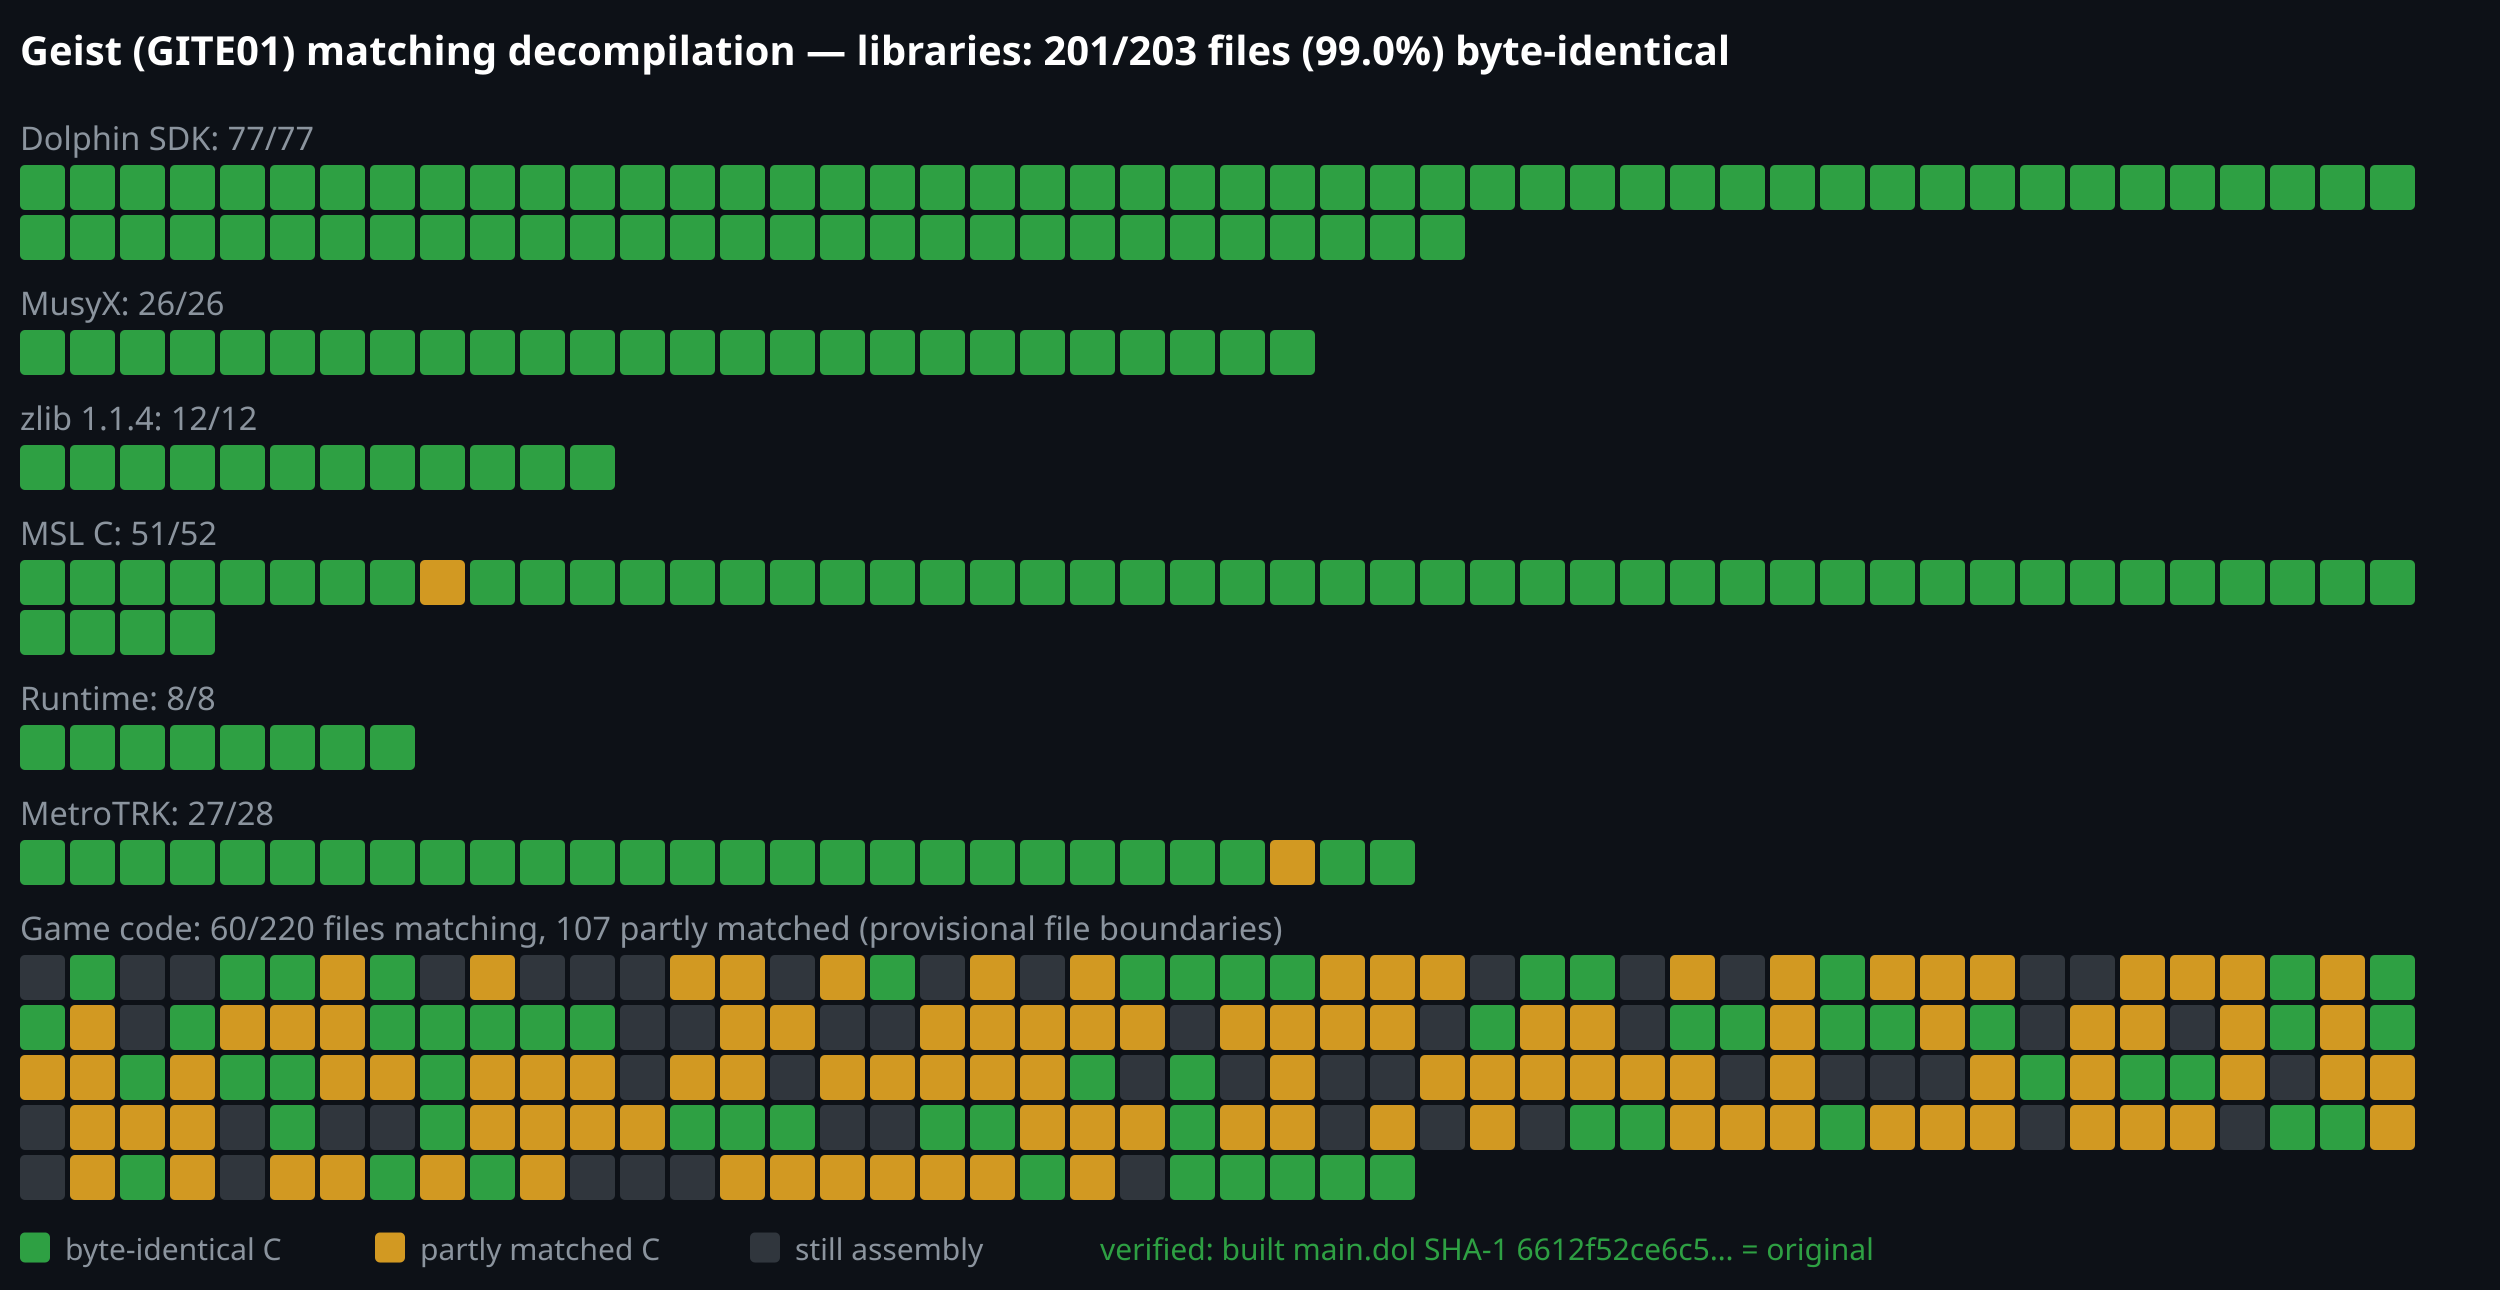
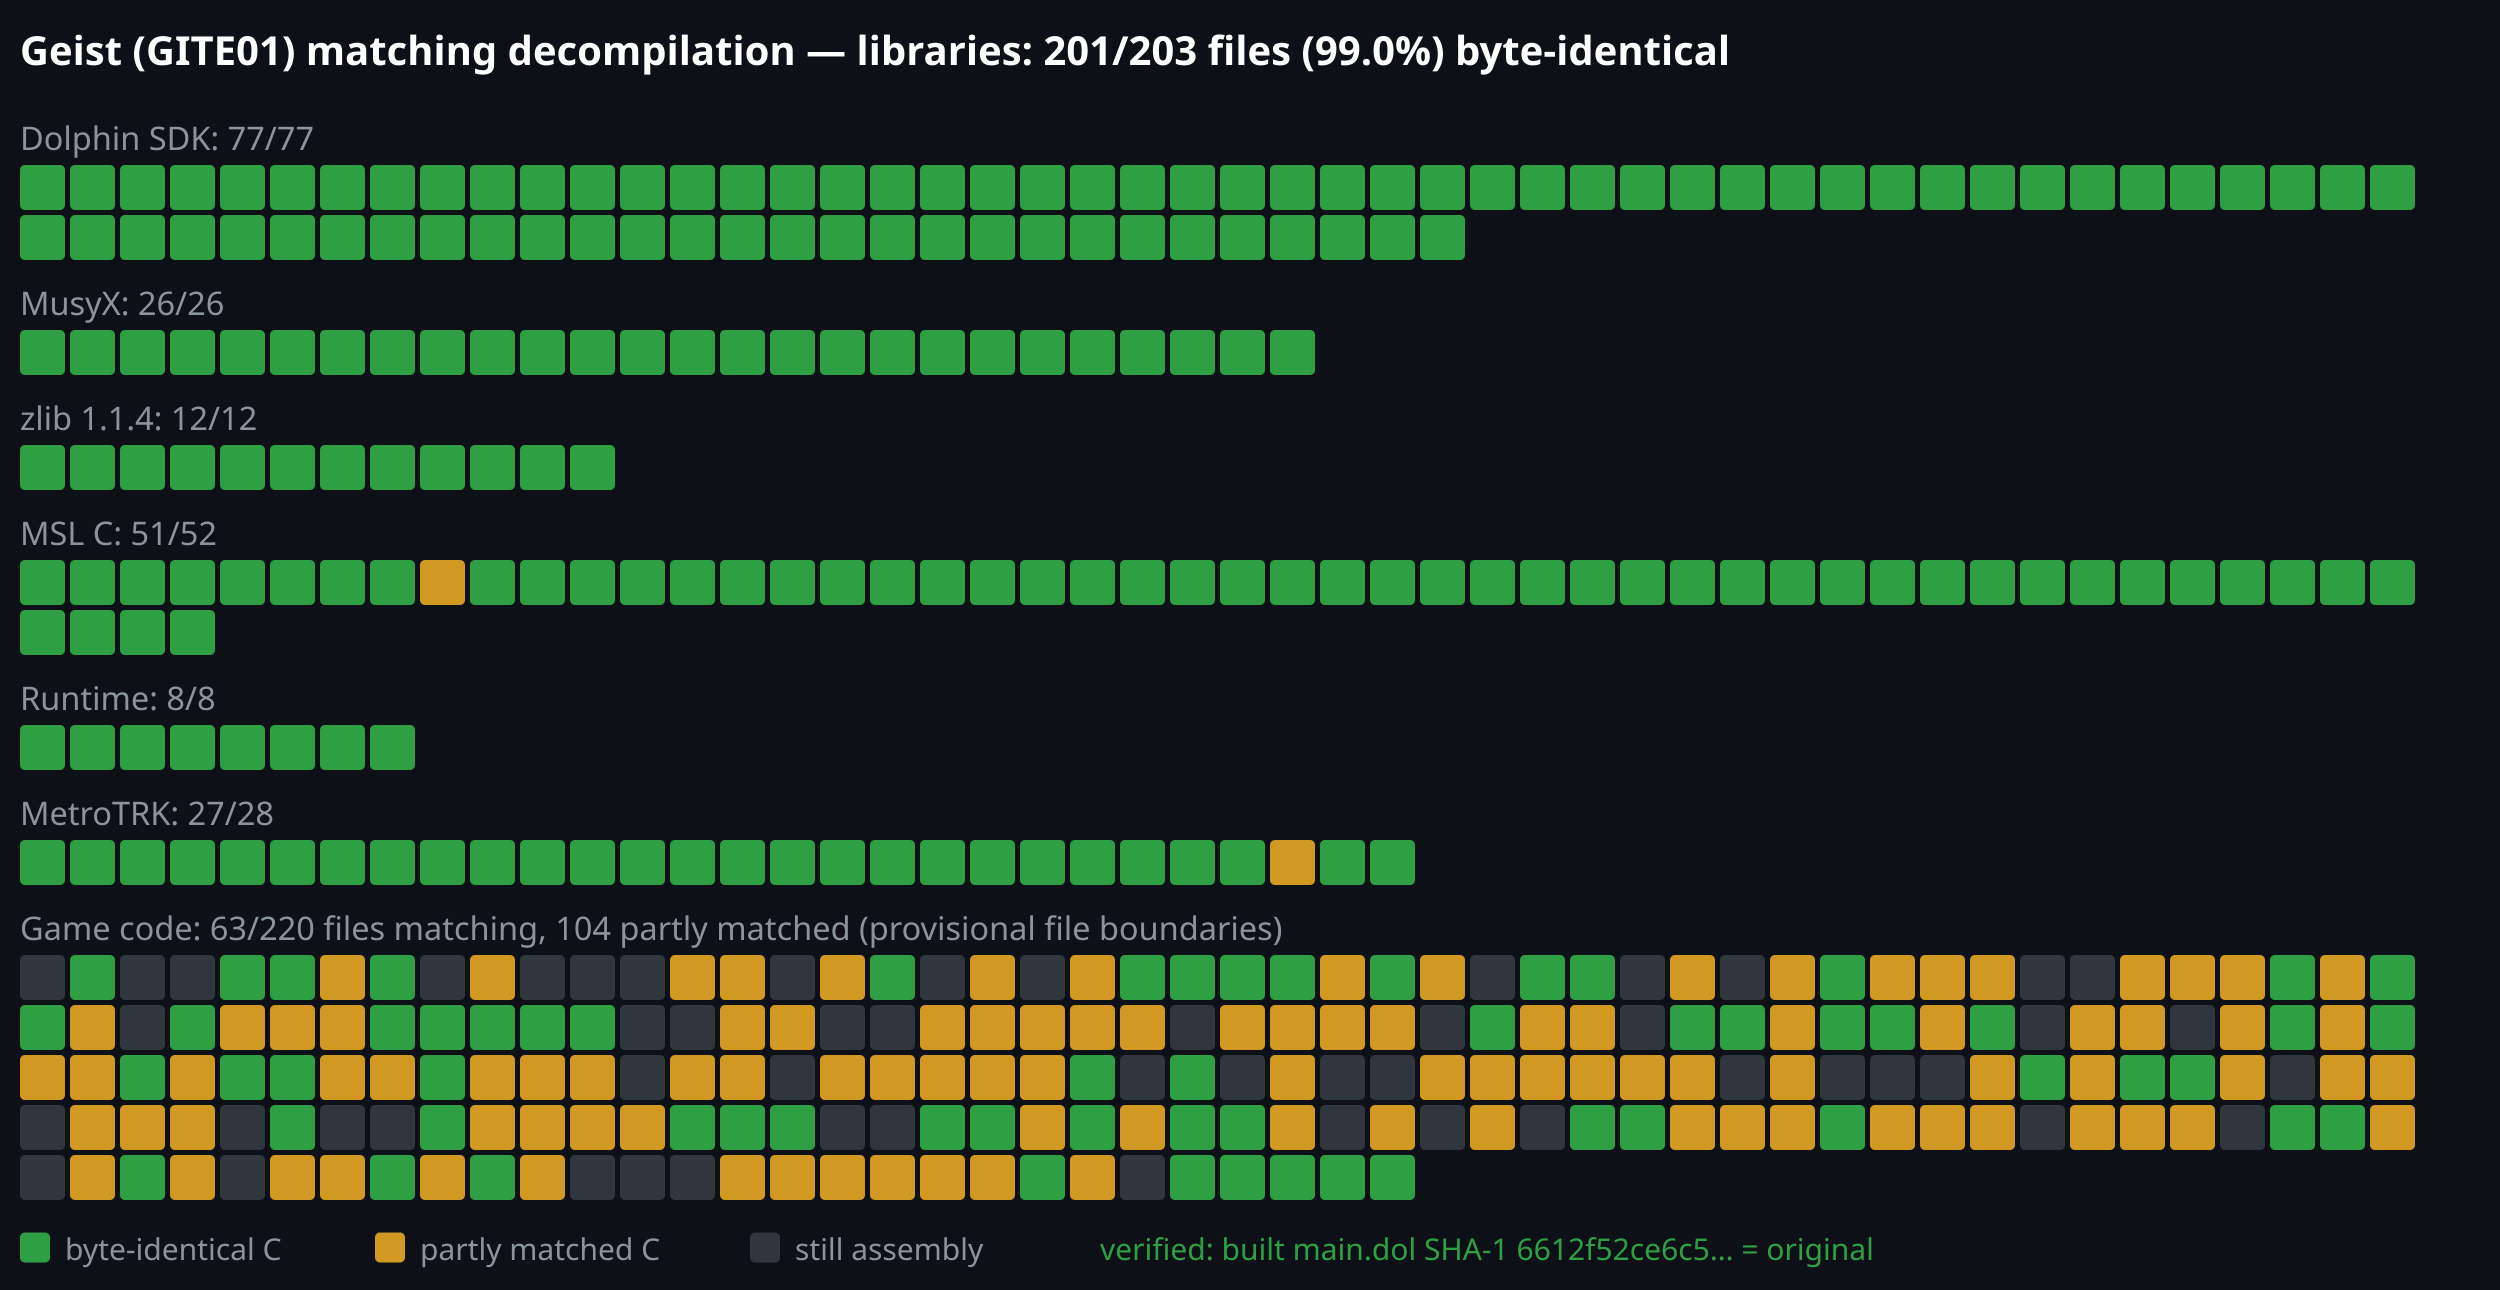
<svg xmlns="http://www.w3.org/2000/svg" viewBox="0 0 1000 516" width="1000" height="516">
  <rect width="1000" height="516" fill="#0d1117" />
  <text x="8" y="26" font-family="sans-serif" font-size="16" font-weight="bold" fill="#ffffff">Geist (GITE01) matching decompilation — libraries: 201/203 files (99.0%) byte-identical</text>
  <text x="8" y="60" font-family="sans-serif" font-size="13" font-weight="normal" fill="#8b949e">Dolphin SDK: 77/77</text>
  <rect x="8" y="66" width="18" height="18" rx="2" fill="#2ea043" />
  <rect x="28" y="66" width="18" height="18" rx="2" fill="#2ea043" />
  <rect x="48" y="66" width="18" height="18" rx="2" fill="#2ea043" />
  <rect x="68" y="66" width="18" height="18" rx="2" fill="#2ea043" />
  <rect x="88" y="66" width="18" height="18" rx="2" fill="#2ea043" />
  <rect x="108" y="66" width="18" height="18" rx="2" fill="#2ea043" />
  <rect x="128" y="66" width="18" height="18" rx="2" fill="#2ea043" />
  <rect x="148" y="66" width="18" height="18" rx="2" fill="#2ea043" />
  <rect x="168" y="66" width="18" height="18" rx="2" fill="#2ea043" />
  <rect x="188" y="66" width="18" height="18" rx="2" fill="#2ea043" />
  <rect x="208" y="66" width="18" height="18" rx="2" fill="#2ea043" />
  <rect x="228" y="66" width="18" height="18" rx="2" fill="#2ea043" />
  <rect x="248" y="66" width="18" height="18" rx="2" fill="#2ea043" />
  <rect x="268" y="66" width="18" height="18" rx="2" fill="#2ea043" />
  <rect x="288" y="66" width="18" height="18" rx="2" fill="#2ea043" />
  <rect x="308" y="66" width="18" height="18" rx="2" fill="#2ea043" />
  <rect x="328" y="66" width="18" height="18" rx="2" fill="#2ea043" />
  <rect x="348" y="66" width="18" height="18" rx="2" fill="#2ea043" />
  <rect x="368" y="66" width="18" height="18" rx="2" fill="#2ea043" />
  <rect x="388" y="66" width="18" height="18" rx="2" fill="#2ea043" />
  <rect x="408" y="66" width="18" height="18" rx="2" fill="#2ea043" />
  <rect x="428" y="66" width="18" height="18" rx="2" fill="#2ea043" />
  <rect x="448" y="66" width="18" height="18" rx="2" fill="#2ea043" />
  <rect x="468" y="66" width="18" height="18" rx="2" fill="#2ea043" />
  <rect x="488" y="66" width="18" height="18" rx="2" fill="#2ea043" />
  <rect x="508" y="66" width="18" height="18" rx="2" fill="#2ea043" />
  <rect x="528" y="66" width="18" height="18" rx="2" fill="#2ea043" />
  <rect x="548" y="66" width="18" height="18" rx="2" fill="#2ea043" />
  <rect x="568" y="66" width="18" height="18" rx="2" fill="#2ea043" />
  <rect x="588" y="66" width="18" height="18" rx="2" fill="#2ea043" />
  <rect x="608" y="66" width="18" height="18" rx="2" fill="#2ea043" />
  <rect x="628" y="66" width="18" height="18" rx="2" fill="#2ea043" />
  <rect x="648" y="66" width="18" height="18" rx="2" fill="#2ea043" />
  <rect x="668" y="66" width="18" height="18" rx="2" fill="#2ea043" />
  <rect x="688" y="66" width="18" height="18" rx="2" fill="#2ea043" />
  <rect x="708" y="66" width="18" height="18" rx="2" fill="#2ea043" />
  <rect x="728" y="66" width="18" height="18" rx="2" fill="#2ea043" />
  <rect x="748" y="66" width="18" height="18" rx="2" fill="#2ea043" />
  <rect x="768" y="66" width="18" height="18" rx="2" fill="#2ea043" />
  <rect x="788" y="66" width="18" height="18" rx="2" fill="#2ea043" />
  <rect x="808" y="66" width="18" height="18" rx="2" fill="#2ea043" />
  <rect x="828" y="66" width="18" height="18" rx="2" fill="#2ea043" />
  <rect x="848" y="66" width="18" height="18" rx="2" fill="#2ea043" />
  <rect x="868" y="66" width="18" height="18" rx="2" fill="#2ea043" />
  <rect x="888" y="66" width="18" height="18" rx="2" fill="#2ea043" />
  <rect x="908" y="66" width="18" height="18" rx="2" fill="#2ea043" />
  <rect x="928" y="66" width="18" height="18" rx="2" fill="#2ea043" />
  <rect x="948" y="66" width="18" height="18" rx="2" fill="#2ea043" />
  <rect x="8" y="86" width="18" height="18" rx="2" fill="#2ea043" />
  <rect x="28" y="86" width="18" height="18" rx="2" fill="#2ea043" />
  <rect x="48" y="86" width="18" height="18" rx="2" fill="#2ea043" />
  <rect x="68" y="86" width="18" height="18" rx="2" fill="#2ea043" />
  <rect x="88" y="86" width="18" height="18" rx="2" fill="#2ea043" />
  <rect x="108" y="86" width="18" height="18" rx="2" fill="#2ea043" />
  <rect x="128" y="86" width="18" height="18" rx="2" fill="#2ea043" />
  <rect x="148" y="86" width="18" height="18" rx="2" fill="#2ea043" />
  <rect x="168" y="86" width="18" height="18" rx="2" fill="#2ea043" />
  <rect x="188" y="86" width="18" height="18" rx="2" fill="#2ea043" />
  <rect x="208" y="86" width="18" height="18" rx="2" fill="#2ea043" />
  <rect x="228" y="86" width="18" height="18" rx="2" fill="#2ea043" />
  <rect x="248" y="86" width="18" height="18" rx="2" fill="#2ea043" />
  <rect x="268" y="86" width="18" height="18" rx="2" fill="#2ea043" />
  <rect x="288" y="86" width="18" height="18" rx="2" fill="#2ea043" />
  <rect x="308" y="86" width="18" height="18" rx="2" fill="#2ea043" />
  <rect x="328" y="86" width="18" height="18" rx="2" fill="#2ea043" />
  <rect x="348" y="86" width="18" height="18" rx="2" fill="#2ea043" />
  <rect x="368" y="86" width="18" height="18" rx="2" fill="#2ea043" />
  <rect x="388" y="86" width="18" height="18" rx="2" fill="#2ea043" />
  <rect x="408" y="86" width="18" height="18" rx="2" fill="#2ea043" />
  <rect x="428" y="86" width="18" height="18" rx="2" fill="#2ea043" />
  <rect x="448" y="86" width="18" height="18" rx="2" fill="#2ea043" />
  <rect x="468" y="86" width="18" height="18" rx="2" fill="#2ea043" />
  <rect x="488" y="86" width="18" height="18" rx="2" fill="#2ea043" />
  <rect x="508" y="86" width="18" height="18" rx="2" fill="#2ea043" />
  <rect x="528" y="86" width="18" height="18" rx="2" fill="#2ea043" />
  <rect x="548" y="86" width="18" height="18" rx="2" fill="#2ea043" />
  <rect x="568" y="86" width="18" height="18" rx="2" fill="#2ea043" />
  <text x="8" y="126" font-family="sans-serif" font-size="13" font-weight="normal" fill="#8b949e">MusyX: 26/26</text>
  <rect x="8" y="132" width="18" height="18" rx="2" fill="#2ea043" />
  <rect x="28" y="132" width="18" height="18" rx="2" fill="#2ea043" />
  <rect x="48" y="132" width="18" height="18" rx="2" fill="#2ea043" />
  <rect x="68" y="132" width="18" height="18" rx="2" fill="#2ea043" />
  <rect x="88" y="132" width="18" height="18" rx="2" fill="#2ea043" />
  <rect x="108" y="132" width="18" height="18" rx="2" fill="#2ea043" />
  <rect x="128" y="132" width="18" height="18" rx="2" fill="#2ea043" />
  <rect x="148" y="132" width="18" height="18" rx="2" fill="#2ea043" />
  <rect x="168" y="132" width="18" height="18" rx="2" fill="#2ea043" />
  <rect x="188" y="132" width="18" height="18" rx="2" fill="#2ea043" />
  <rect x="208" y="132" width="18" height="18" rx="2" fill="#2ea043" />
  <rect x="228" y="132" width="18" height="18" rx="2" fill="#2ea043" />
  <rect x="248" y="132" width="18" height="18" rx="2" fill="#2ea043" />
  <rect x="268" y="132" width="18" height="18" rx="2" fill="#2ea043" />
  <rect x="288" y="132" width="18" height="18" rx="2" fill="#2ea043" />
  <rect x="308" y="132" width="18" height="18" rx="2" fill="#2ea043" />
  <rect x="328" y="132" width="18" height="18" rx="2" fill="#2ea043" />
  <rect x="348" y="132" width="18" height="18" rx="2" fill="#2ea043" />
  <rect x="368" y="132" width="18" height="18" rx="2" fill="#2ea043" />
  <rect x="388" y="132" width="18" height="18" rx="2" fill="#2ea043" />
  <rect x="408" y="132" width="18" height="18" rx="2" fill="#2ea043" />
  <rect x="428" y="132" width="18" height="18" rx="2" fill="#2ea043" />
  <rect x="448" y="132" width="18" height="18" rx="2" fill="#2ea043" />
  <rect x="468" y="132" width="18" height="18" rx="2" fill="#2ea043" />
  <rect x="488" y="132" width="18" height="18" rx="2" fill="#2ea043" />
  <rect x="508" y="132" width="18" height="18" rx="2" fill="#2ea043" />
  <text x="8" y="172" font-family="sans-serif" font-size="13" font-weight="normal" fill="#8b949e">zlib 1.1.4: 12/12</text>
  <rect x="8" y="178" width="18" height="18" rx="2" fill="#2ea043" />
  <rect x="28" y="178" width="18" height="18" rx="2" fill="#2ea043" />
  <rect x="48" y="178" width="18" height="18" rx="2" fill="#2ea043" />
  <rect x="68" y="178" width="18" height="18" rx="2" fill="#2ea043" />
  <rect x="88" y="178" width="18" height="18" rx="2" fill="#2ea043" />
  <rect x="108" y="178" width="18" height="18" rx="2" fill="#2ea043" />
  <rect x="128" y="178" width="18" height="18" rx="2" fill="#2ea043" />
  <rect x="148" y="178" width="18" height="18" rx="2" fill="#2ea043" />
  <rect x="168" y="178" width="18" height="18" rx="2" fill="#2ea043" />
  <rect x="188" y="178" width="18" height="18" rx="2" fill="#2ea043" />
  <rect x="208" y="178" width="18" height="18" rx="2" fill="#2ea043" />
  <rect x="228" y="178" width="18" height="18" rx="2" fill="#2ea043" />
  <text x="8" y="218" font-family="sans-serif" font-size="13" font-weight="normal" fill="#8b949e">MSL C: 51/52</text>
  <rect x="8" y="224" width="18" height="18" rx="2" fill="#2ea043" />
  <rect x="28" y="224" width="18" height="18" rx="2" fill="#2ea043" />
  <rect x="48" y="224" width="18" height="18" rx="2" fill="#2ea043" />
  <rect x="68" y="224" width="18" height="18" rx="2" fill="#2ea043" />
  <rect x="88" y="224" width="18" height="18" rx="2" fill="#2ea043" />
  <rect x="108" y="224" width="18" height="18" rx="2" fill="#2ea043" />
  <rect x="128" y="224" width="18" height="18" rx="2" fill="#2ea043" />
  <rect x="148" y="224" width="18" height="18" rx="2" fill="#2ea043" />
  <rect x="168" y="224" width="18" height="18" rx="2" fill="#d29922" />
  <rect x="188" y="224" width="18" height="18" rx="2" fill="#2ea043" />
  <rect x="208" y="224" width="18" height="18" rx="2" fill="#2ea043" />
  <rect x="228" y="224" width="18" height="18" rx="2" fill="#2ea043" />
  <rect x="248" y="224" width="18" height="18" rx="2" fill="#2ea043" />
  <rect x="268" y="224" width="18" height="18" rx="2" fill="#2ea043" />
  <rect x="288" y="224" width="18" height="18" rx="2" fill="#2ea043" />
  <rect x="308" y="224" width="18" height="18" rx="2" fill="#2ea043" />
  <rect x="328" y="224" width="18" height="18" rx="2" fill="#2ea043" />
  <rect x="348" y="224" width="18" height="18" rx="2" fill="#2ea043" />
  <rect x="368" y="224" width="18" height="18" rx="2" fill="#2ea043" />
  <rect x="388" y="224" width="18" height="18" rx="2" fill="#2ea043" />
  <rect x="408" y="224" width="18" height="18" rx="2" fill="#2ea043" />
  <rect x="428" y="224" width="18" height="18" rx="2" fill="#2ea043" />
  <rect x="448" y="224" width="18" height="18" rx="2" fill="#2ea043" />
  <rect x="468" y="224" width="18" height="18" rx="2" fill="#2ea043" />
  <rect x="488" y="224" width="18" height="18" rx="2" fill="#2ea043" />
  <rect x="508" y="224" width="18" height="18" rx="2" fill="#2ea043" />
  <rect x="528" y="224" width="18" height="18" rx="2" fill="#2ea043" />
  <rect x="548" y="224" width="18" height="18" rx="2" fill="#2ea043" />
  <rect x="568" y="224" width="18" height="18" rx="2" fill="#2ea043" />
  <rect x="588" y="224" width="18" height="18" rx="2" fill="#2ea043" />
  <rect x="608" y="224" width="18" height="18" rx="2" fill="#2ea043" />
  <rect x="628" y="224" width="18" height="18" rx="2" fill="#2ea043" />
  <rect x="648" y="224" width="18" height="18" rx="2" fill="#2ea043" />
  <rect x="668" y="224" width="18" height="18" rx="2" fill="#2ea043" />
  <rect x="688" y="224" width="18" height="18" rx="2" fill="#2ea043" />
  <rect x="708" y="224" width="18" height="18" rx="2" fill="#2ea043" />
  <rect x="728" y="224" width="18" height="18" rx="2" fill="#2ea043" />
  <rect x="748" y="224" width="18" height="18" rx="2" fill="#2ea043" />
  <rect x="768" y="224" width="18" height="18" rx="2" fill="#2ea043" />
  <rect x="788" y="224" width="18" height="18" rx="2" fill="#2ea043" />
  <rect x="808" y="224" width="18" height="18" rx="2" fill="#2ea043" />
  <rect x="828" y="224" width="18" height="18" rx="2" fill="#2ea043" />
  <rect x="848" y="224" width="18" height="18" rx="2" fill="#2ea043" />
  <rect x="868" y="224" width="18" height="18" rx="2" fill="#2ea043" />
  <rect x="888" y="224" width="18" height="18" rx="2" fill="#2ea043" />
  <rect x="908" y="224" width="18" height="18" rx="2" fill="#2ea043" />
  <rect x="928" y="224" width="18" height="18" rx="2" fill="#2ea043" />
  <rect x="948" y="224" width="18" height="18" rx="2" fill="#2ea043" />
  <rect x="8" y="244" width="18" height="18" rx="2" fill="#2ea043" />
  <rect x="28" y="244" width="18" height="18" rx="2" fill="#2ea043" />
  <rect x="48" y="244" width="18" height="18" rx="2" fill="#2ea043" />
  <rect x="68" y="244" width="18" height="18" rx="2" fill="#2ea043" />
  <text x="8" y="284" font-family="sans-serif" font-size="13" font-weight="normal" fill="#8b949e">Runtime: 8/8</text>
  <rect x="8" y="290" width="18" height="18" rx="2" fill="#2ea043" />
  <rect x="28" y="290" width="18" height="18" rx="2" fill="#2ea043" />
  <rect x="48" y="290" width="18" height="18" rx="2" fill="#2ea043" />
  <rect x="68" y="290" width="18" height="18" rx="2" fill="#2ea043" />
  <rect x="88" y="290" width="18" height="18" rx="2" fill="#2ea043" />
  <rect x="108" y="290" width="18" height="18" rx="2" fill="#2ea043" />
  <rect x="128" y="290" width="18" height="18" rx="2" fill="#2ea043" />
  <rect x="148" y="290" width="18" height="18" rx="2" fill="#2ea043" />
  <text x="8" y="330" font-family="sans-serif" font-size="13" font-weight="normal" fill="#8b949e">MetroTRK: 27/28</text>
  <rect x="8" y="336" width="18" height="18" rx="2" fill="#2ea043" />
  <rect x="28" y="336" width="18" height="18" rx="2" fill="#2ea043" />
  <rect x="48" y="336" width="18" height="18" rx="2" fill="#2ea043" />
  <rect x="68" y="336" width="18" height="18" rx="2" fill="#2ea043" />
  <rect x="88" y="336" width="18" height="18" rx="2" fill="#2ea043" />
  <rect x="108" y="336" width="18" height="18" rx="2" fill="#2ea043" />
  <rect x="128" y="336" width="18" height="18" rx="2" fill="#2ea043" />
  <rect x="148" y="336" width="18" height="18" rx="2" fill="#2ea043" />
  <rect x="168" y="336" width="18" height="18" rx="2" fill="#2ea043" />
  <rect x="188" y="336" width="18" height="18" rx="2" fill="#2ea043" />
  <rect x="208" y="336" width="18" height="18" rx="2" fill="#2ea043" />
  <rect x="228" y="336" width="18" height="18" rx="2" fill="#2ea043" />
  <rect x="248" y="336" width="18" height="18" rx="2" fill="#2ea043" />
  <rect x="268" y="336" width="18" height="18" rx="2" fill="#2ea043" />
  <rect x="288" y="336" width="18" height="18" rx="2" fill="#2ea043" />
  <rect x="308" y="336" width="18" height="18" rx="2" fill="#2ea043" />
  <rect x="328" y="336" width="18" height="18" rx="2" fill="#2ea043" />
  <rect x="348" y="336" width="18" height="18" rx="2" fill="#2ea043" />
  <rect x="368" y="336" width="18" height="18" rx="2" fill="#2ea043" />
  <rect x="388" y="336" width="18" height="18" rx="2" fill="#2ea043" />
  <rect x="408" y="336" width="18" height="18" rx="2" fill="#2ea043" />
  <rect x="428" y="336" width="18" height="18" rx="2" fill="#2ea043" />
  <rect x="448" y="336" width="18" height="18" rx="2" fill="#2ea043" />
  <rect x="468" y="336" width="18" height="18" rx="2" fill="#2ea043" />
  <rect x="488" y="336" width="18" height="18" rx="2" fill="#2ea043" />
  <rect x="508" y="336" width="18" height="18" rx="2" fill="#d29922" />
  <rect x="528" y="336" width="18" height="18" rx="2" fill="#2ea043" />
  <rect x="548" y="336" width="18" height="18" rx="2" fill="#2ea043" />
-   <text x="8" y="376" font-family="sans-serif" font-size="13" font-weight="normal" fill="#8b949e">Game code: 60/220 files matching, 107 partly matched (provisional file boundaries)</text>
+   <text x="8" y="376" font-family="sans-serif" font-size="13" font-weight="normal" fill="#8b949e">Game code: 63/220 files matching, 104 partly matched (provisional file boundaries)</text>
  <rect x="8" y="382" width="18" height="18" rx="2" fill="#30363d" />
  <rect x="28" y="382" width="18" height="18" rx="2" fill="#2ea043" />
  <rect x="48" y="382" width="18" height="18" rx="2" fill="#30363d" />
  <rect x="68" y="382" width="18" height="18" rx="2" fill="#30363d" />
  <rect x="88" y="382" width="18" height="18" rx="2" fill="#2ea043" />
  <rect x="108" y="382" width="18" height="18" rx="2" fill="#2ea043" />
  <rect x="128" y="382" width="18" height="18" rx="2" fill="#d29922" />
  <rect x="148" y="382" width="18" height="18" rx="2" fill="#2ea043" />
  <rect x="168" y="382" width="18" height="18" rx="2" fill="#30363d" />
  <rect x="188" y="382" width="18" height="18" rx="2" fill="#d29922" />
  <rect x="208" y="382" width="18" height="18" rx="2" fill="#30363d" />
  <rect x="228" y="382" width="18" height="18" rx="2" fill="#30363d" />
  <rect x="248" y="382" width="18" height="18" rx="2" fill="#30363d" />
  <rect x="268" y="382" width="18" height="18" rx="2" fill="#d29922" />
  <rect x="288" y="382" width="18" height="18" rx="2" fill="#d29922" />
  <rect x="308" y="382" width="18" height="18" rx="2" fill="#30363d" />
  <rect x="328" y="382" width="18" height="18" rx="2" fill="#d29922" />
  <rect x="348" y="382" width="18" height="18" rx="2" fill="#2ea043" />
  <rect x="368" y="382" width="18" height="18" rx="2" fill="#30363d" />
  <rect x="388" y="382" width="18" height="18" rx="2" fill="#d29922" />
  <rect x="408" y="382" width="18" height="18" rx="2" fill="#30363d" />
  <rect x="428" y="382" width="18" height="18" rx="2" fill="#d29922" />
  <rect x="448" y="382" width="18" height="18" rx="2" fill="#2ea043" />
  <rect x="468" y="382" width="18" height="18" rx="2" fill="#2ea043" />
  <rect x="488" y="382" width="18" height="18" rx="2" fill="#2ea043" />
  <rect x="508" y="382" width="18" height="18" rx="2" fill="#2ea043" />
  <rect x="528" y="382" width="18" height="18" rx="2" fill="#d29922" />
-   <rect x="548" y="382" width="18" height="18" rx="2" fill="#d29922" />
+   <rect x="548" y="382" width="18" height="18" rx="2" fill="#2ea043" />
  <rect x="568" y="382" width="18" height="18" rx="2" fill="#d29922" />
  <rect x="588" y="382" width="18" height="18" rx="2" fill="#30363d" />
  <rect x="608" y="382" width="18" height="18" rx="2" fill="#2ea043" />
  <rect x="628" y="382" width="18" height="18" rx="2" fill="#2ea043" />
  <rect x="648" y="382" width="18" height="18" rx="2" fill="#30363d" />
  <rect x="668" y="382" width="18" height="18" rx="2" fill="#d29922" />
  <rect x="688" y="382" width="18" height="18" rx="2" fill="#30363d" />
  <rect x="708" y="382" width="18" height="18" rx="2" fill="#d29922" />
  <rect x="728" y="382" width="18" height="18" rx="2" fill="#2ea043" />
  <rect x="748" y="382" width="18" height="18" rx="2" fill="#d29922" />
  <rect x="768" y="382" width="18" height="18" rx="2" fill="#d29922" />
  <rect x="788" y="382" width="18" height="18" rx="2" fill="#d29922" />
  <rect x="808" y="382" width="18" height="18" rx="2" fill="#30363d" />
  <rect x="828" y="382" width="18" height="18" rx="2" fill="#30363d" />
  <rect x="848" y="382" width="18" height="18" rx="2" fill="#d29922" />
  <rect x="868" y="382" width="18" height="18" rx="2" fill="#d29922" />
  <rect x="888" y="382" width="18" height="18" rx="2" fill="#d29922" />
  <rect x="908" y="382" width="18" height="18" rx="2" fill="#2ea043" />
  <rect x="928" y="382" width="18" height="18" rx="2" fill="#d29922" />
  <rect x="948" y="382" width="18" height="18" rx="2" fill="#2ea043" />
  <rect x="8" y="402" width="18" height="18" rx="2" fill="#2ea043" />
  <rect x="28" y="402" width="18" height="18" rx="2" fill="#d29922" />
  <rect x="48" y="402" width="18" height="18" rx="2" fill="#30363d" />
  <rect x="68" y="402" width="18" height="18" rx="2" fill="#2ea043" />
  <rect x="88" y="402" width="18" height="18" rx="2" fill="#d29922" />
  <rect x="108" y="402" width="18" height="18" rx="2" fill="#d29922" />
  <rect x="128" y="402" width="18" height="18" rx="2" fill="#d29922" />
  <rect x="148" y="402" width="18" height="18" rx="2" fill="#2ea043" />
  <rect x="168" y="402" width="18" height="18" rx="2" fill="#2ea043" />
  <rect x="188" y="402" width="18" height="18" rx="2" fill="#2ea043" />
  <rect x="208" y="402" width="18" height="18" rx="2" fill="#2ea043" />
  <rect x="228" y="402" width="18" height="18" rx="2" fill="#2ea043" />
  <rect x="248" y="402" width="18" height="18" rx="2" fill="#30363d" />
  <rect x="268" y="402" width="18" height="18" rx="2" fill="#30363d" />
  <rect x="288" y="402" width="18" height="18" rx="2" fill="#d29922" />
  <rect x="308" y="402" width="18" height="18" rx="2" fill="#d29922" />
  <rect x="328" y="402" width="18" height="18" rx="2" fill="#30363d" />
  <rect x="348" y="402" width="18" height="18" rx="2" fill="#30363d" />
  <rect x="368" y="402" width="18" height="18" rx="2" fill="#d29922" />
  <rect x="388" y="402" width="18" height="18" rx="2" fill="#d29922" />
  <rect x="408" y="402" width="18" height="18" rx="2" fill="#d29922" />
  <rect x="428" y="402" width="18" height="18" rx="2" fill="#d29922" />
  <rect x="448" y="402" width="18" height="18" rx="2" fill="#d29922" />
  <rect x="468" y="402" width="18" height="18" rx="2" fill="#30363d" />
  <rect x="488" y="402" width="18" height="18" rx="2" fill="#d29922" />
  <rect x="508" y="402" width="18" height="18" rx="2" fill="#d29922" />
  <rect x="528" y="402" width="18" height="18" rx="2" fill="#d29922" />
  <rect x="548" y="402" width="18" height="18" rx="2" fill="#d29922" />
  <rect x="568" y="402" width="18" height="18" rx="2" fill="#30363d" />
  <rect x="588" y="402" width="18" height="18" rx="2" fill="#2ea043" />
  <rect x="608" y="402" width="18" height="18" rx="2" fill="#d29922" />
  <rect x="628" y="402" width="18" height="18" rx="2" fill="#d29922" />
  <rect x="648" y="402" width="18" height="18" rx="2" fill="#30363d" />
  <rect x="668" y="402" width="18" height="18" rx="2" fill="#2ea043" />
  <rect x="688" y="402" width="18" height="18" rx="2" fill="#2ea043" />
  <rect x="708" y="402" width="18" height="18" rx="2" fill="#d29922" />
  <rect x="728" y="402" width="18" height="18" rx="2" fill="#2ea043" />
  <rect x="748" y="402" width="18" height="18" rx="2" fill="#2ea043" />
  <rect x="768" y="402" width="18" height="18" rx="2" fill="#d29922" />
  <rect x="788" y="402" width="18" height="18" rx="2" fill="#2ea043" />
  <rect x="808" y="402" width="18" height="18" rx="2" fill="#30363d" />
  <rect x="828" y="402" width="18" height="18" rx="2" fill="#d29922" />
  <rect x="848" y="402" width="18" height="18" rx="2" fill="#d29922" />
  <rect x="868" y="402" width="18" height="18" rx="2" fill="#30363d" />
  <rect x="888" y="402" width="18" height="18" rx="2" fill="#d29922" />
  <rect x="908" y="402" width="18" height="18" rx="2" fill="#2ea043" />
  <rect x="928" y="402" width="18" height="18" rx="2" fill="#d29922" />
  <rect x="948" y="402" width="18" height="18" rx="2" fill="#2ea043" />
  <rect x="8" y="422" width="18" height="18" rx="2" fill="#d29922" />
  <rect x="28" y="422" width="18" height="18" rx="2" fill="#d29922" />
  <rect x="48" y="422" width="18" height="18" rx="2" fill="#2ea043" />
  <rect x="68" y="422" width="18" height="18" rx="2" fill="#d29922" />
  <rect x="88" y="422" width="18" height="18" rx="2" fill="#2ea043" />
  <rect x="108" y="422" width="18" height="18" rx="2" fill="#2ea043" />
  <rect x="128" y="422" width="18" height="18" rx="2" fill="#d29922" />
  <rect x="148" y="422" width="18" height="18" rx="2" fill="#d29922" />
  <rect x="168" y="422" width="18" height="18" rx="2" fill="#2ea043" />
  <rect x="188" y="422" width="18" height="18" rx="2" fill="#d29922" />
  <rect x="208" y="422" width="18" height="18" rx="2" fill="#d29922" />
  <rect x="228" y="422" width="18" height="18" rx="2" fill="#d29922" />
  <rect x="248" y="422" width="18" height="18" rx="2" fill="#30363d" />
  <rect x="268" y="422" width="18" height="18" rx="2" fill="#d29922" />
  <rect x="288" y="422" width="18" height="18" rx="2" fill="#d29922" />
  <rect x="308" y="422" width="18" height="18" rx="2" fill="#30363d" />
  <rect x="328" y="422" width="18" height="18" rx="2" fill="#d29922" />
  <rect x="348" y="422" width="18" height="18" rx="2" fill="#d29922" />
  <rect x="368" y="422" width="18" height="18" rx="2" fill="#d29922" />
  <rect x="388" y="422" width="18" height="18" rx="2" fill="#d29922" />
  <rect x="408" y="422" width="18" height="18" rx="2" fill="#d29922" />
  <rect x="428" y="422" width="18" height="18" rx="2" fill="#2ea043" />
  <rect x="448" y="422" width="18" height="18" rx="2" fill="#30363d" />
  <rect x="468" y="422" width="18" height="18" rx="2" fill="#2ea043" />
  <rect x="488" y="422" width="18" height="18" rx="2" fill="#30363d" />
  <rect x="508" y="422" width="18" height="18" rx="2" fill="#d29922" />
  <rect x="528" y="422" width="18" height="18" rx="2" fill="#30363d" />
  <rect x="548" y="422" width="18" height="18" rx="2" fill="#30363d" />
  <rect x="568" y="422" width="18" height="18" rx="2" fill="#d29922" />
  <rect x="588" y="422" width="18" height="18" rx="2" fill="#d29922" />
  <rect x="608" y="422" width="18" height="18" rx="2" fill="#d29922" />
  <rect x="628" y="422" width="18" height="18" rx="2" fill="#d29922" />
  <rect x="648" y="422" width="18" height="18" rx="2" fill="#d29922" />
  <rect x="668" y="422" width="18" height="18" rx="2" fill="#d29922" />
  <rect x="688" y="422" width="18" height="18" rx="2" fill="#30363d" />
  <rect x="708" y="422" width="18" height="18" rx="2" fill="#d29922" />
  <rect x="728" y="422" width="18" height="18" rx="2" fill="#30363d" />
  <rect x="748" y="422" width="18" height="18" rx="2" fill="#30363d" />
  <rect x="768" y="422" width="18" height="18" rx="2" fill="#30363d" />
  <rect x="788" y="422" width="18" height="18" rx="2" fill="#d29922" />
  <rect x="808" y="422" width="18" height="18" rx="2" fill="#2ea043" />
  <rect x="828" y="422" width="18" height="18" rx="2" fill="#d29922" />
  <rect x="848" y="422" width="18" height="18" rx="2" fill="#2ea043" />
  <rect x="868" y="422" width="18" height="18" rx="2" fill="#2ea043" />
  <rect x="888" y="422" width="18" height="18" rx="2" fill="#d29922" />
  <rect x="908" y="422" width="18" height="18" rx="2" fill="#30363d" />
  <rect x="928" y="422" width="18" height="18" rx="2" fill="#d29922" />
  <rect x="948" y="422" width="18" height="18" rx="2" fill="#d29922" />
  <rect x="8" y="442" width="18" height="18" rx="2" fill="#30363d" />
  <rect x="28" y="442" width="18" height="18" rx="2" fill="#d29922" />
  <rect x="48" y="442" width="18" height="18" rx="2" fill="#d29922" />
  <rect x="68" y="442" width="18" height="18" rx="2" fill="#d29922" />
  <rect x="88" y="442" width="18" height="18" rx="2" fill="#30363d" />
  <rect x="108" y="442" width="18" height="18" rx="2" fill="#2ea043" />
  <rect x="128" y="442" width="18" height="18" rx="2" fill="#30363d" />
  <rect x="148" y="442" width="18" height="18" rx="2" fill="#30363d" />
  <rect x="168" y="442" width="18" height="18" rx="2" fill="#2ea043" />
  <rect x="188" y="442" width="18" height="18" rx="2" fill="#d29922" />
  <rect x="208" y="442" width="18" height="18" rx="2" fill="#d29922" />
  <rect x="228" y="442" width="18" height="18" rx="2" fill="#d29922" />
  <rect x="248" y="442" width="18" height="18" rx="2" fill="#d29922" />
  <rect x="268" y="442" width="18" height="18" rx="2" fill="#2ea043" />
  <rect x="288" y="442" width="18" height="18" rx="2" fill="#2ea043" />
  <rect x="308" y="442" width="18" height="18" rx="2" fill="#2ea043" />
  <rect x="328" y="442" width="18" height="18" rx="2" fill="#30363d" />
  <rect x="348" y="442" width="18" height="18" rx="2" fill="#30363d" />
  <rect x="368" y="442" width="18" height="18" rx="2" fill="#2ea043" />
  <rect x="388" y="442" width="18" height="18" rx="2" fill="#2ea043" />
  <rect x="408" y="442" width="18" height="18" rx="2" fill="#d29922" />
-   <rect x="428" y="442" width="18" height="18" rx="2" fill="#d29922" />
+   <rect x="428" y="442" width="18" height="18" rx="2" fill="#2ea043" />
  <rect x="448" y="442" width="18" height="18" rx="2" fill="#d29922" />
  <rect x="468" y="442" width="18" height="18" rx="2" fill="#2ea043" />
-   <rect x="488" y="442" width="18" height="18" rx="2" fill="#d29922" />
+   <rect x="488" y="442" width="18" height="18" rx="2" fill="#2ea043" />
  <rect x="508" y="442" width="18" height="18" rx="2" fill="#d29922" />
  <rect x="528" y="442" width="18" height="18" rx="2" fill="#30363d" />
  <rect x="548" y="442" width="18" height="18" rx="2" fill="#d29922" />
  <rect x="568" y="442" width="18" height="18" rx="2" fill="#30363d" />
  <rect x="588" y="442" width="18" height="18" rx="2" fill="#d29922" />
  <rect x="608" y="442" width="18" height="18" rx="2" fill="#30363d" />
  <rect x="628" y="442" width="18" height="18" rx="2" fill="#2ea043" />
  <rect x="648" y="442" width="18" height="18" rx="2" fill="#2ea043" />
  <rect x="668" y="442" width="18" height="18" rx="2" fill="#d29922" />
  <rect x="688" y="442" width="18" height="18" rx="2" fill="#d29922" />
  <rect x="708" y="442" width="18" height="18" rx="2" fill="#d29922" />
  <rect x="728" y="442" width="18" height="18" rx="2" fill="#2ea043" />
  <rect x="748" y="442" width="18" height="18" rx="2" fill="#d29922" />
  <rect x="768" y="442" width="18" height="18" rx="2" fill="#d29922" />
  <rect x="788" y="442" width="18" height="18" rx="2" fill="#d29922" />
  <rect x="808" y="442" width="18" height="18" rx="2" fill="#30363d" />
  <rect x="828" y="442" width="18" height="18" rx="2" fill="#d29922" />
  <rect x="848" y="442" width="18" height="18" rx="2" fill="#d29922" />
  <rect x="868" y="442" width="18" height="18" rx="2" fill="#d29922" />
  <rect x="888" y="442" width="18" height="18" rx="2" fill="#30363d" />
  <rect x="908" y="442" width="18" height="18" rx="2" fill="#2ea043" />
  <rect x="928" y="442" width="18" height="18" rx="2" fill="#2ea043" />
  <rect x="948" y="442" width="18" height="18" rx="2" fill="#d29922" />
  <rect x="8" y="462" width="18" height="18" rx="2" fill="#30363d" />
  <rect x="28" y="462" width="18" height="18" rx="2" fill="#d29922" />
  <rect x="48" y="462" width="18" height="18" rx="2" fill="#2ea043" />
  <rect x="68" y="462" width="18" height="18" rx="2" fill="#d29922" />
  <rect x="88" y="462" width="18" height="18" rx="2" fill="#30363d" />
  <rect x="108" y="462" width="18" height="18" rx="2" fill="#d29922" />
  <rect x="128" y="462" width="18" height="18" rx="2" fill="#d29922" />
  <rect x="148" y="462" width="18" height="18" rx="2" fill="#2ea043" />
  <rect x="168" y="462" width="18" height="18" rx="2" fill="#d29922" />
  <rect x="188" y="462" width="18" height="18" rx="2" fill="#2ea043" />
  <rect x="208" y="462" width="18" height="18" rx="2" fill="#d29922" />
  <rect x="228" y="462" width="18" height="18" rx="2" fill="#30363d" />
  <rect x="248" y="462" width="18" height="18" rx="2" fill="#30363d" />
  <rect x="268" y="462" width="18" height="18" rx="2" fill="#30363d" />
  <rect x="288" y="462" width="18" height="18" rx="2" fill="#d29922" />
  <rect x="308" y="462" width="18" height="18" rx="2" fill="#d29922" />
  <rect x="328" y="462" width="18" height="18" rx="2" fill="#d29922" />
  <rect x="348" y="462" width="18" height="18" rx="2" fill="#d29922" />
  <rect x="368" y="462" width="18" height="18" rx="2" fill="#d29922" />
  <rect x="388" y="462" width="18" height="18" rx="2" fill="#d29922" />
  <rect x="408" y="462" width="18" height="18" rx="2" fill="#2ea043" />
  <rect x="428" y="462" width="18" height="18" rx="2" fill="#d29922" />
  <rect x="448" y="462" width="18" height="18" rx="2" fill="#30363d" />
  <rect x="468" y="462" width="18" height="18" rx="2" fill="#2ea043" />
  <rect x="488" y="462" width="18" height="18" rx="2" fill="#2ea043" />
  <rect x="508" y="462" width="18" height="18" rx="2" fill="#2ea043" />
  <rect x="528" y="462" width="18" height="18" rx="2" fill="#2ea043" />
  <rect x="548" y="462" width="18" height="18" rx="2" fill="#2ea043" />
  <rect x="8" y="493" width="12" height="12" rx="2" fill="#2ea043" />
  <text x="26" y="504" font-family="sans-serif" font-size="12" font-weight="normal" fill="#8b949e">byte-identical C</text>
  <rect x="150" y="493" width="12" height="12" rx="2" fill="#d29922" />
  <text x="168" y="504" font-family="sans-serif" font-size="12" font-weight="normal" fill="#8b949e">partly matched C</text>
  <rect x="300" y="493" width="12" height="12" rx="2" fill="#30363d" />
  <text x="318" y="504" font-family="sans-serif" font-size="12" font-weight="normal" fill="#8b949e">still assembly</text>
  <text x="440" y="504" font-family="sans-serif" font-size="12" font-weight="normal" fill="#2ea043">verified: built main.dol SHA-1 6612f52ce6c5… = original</text>
</svg>
